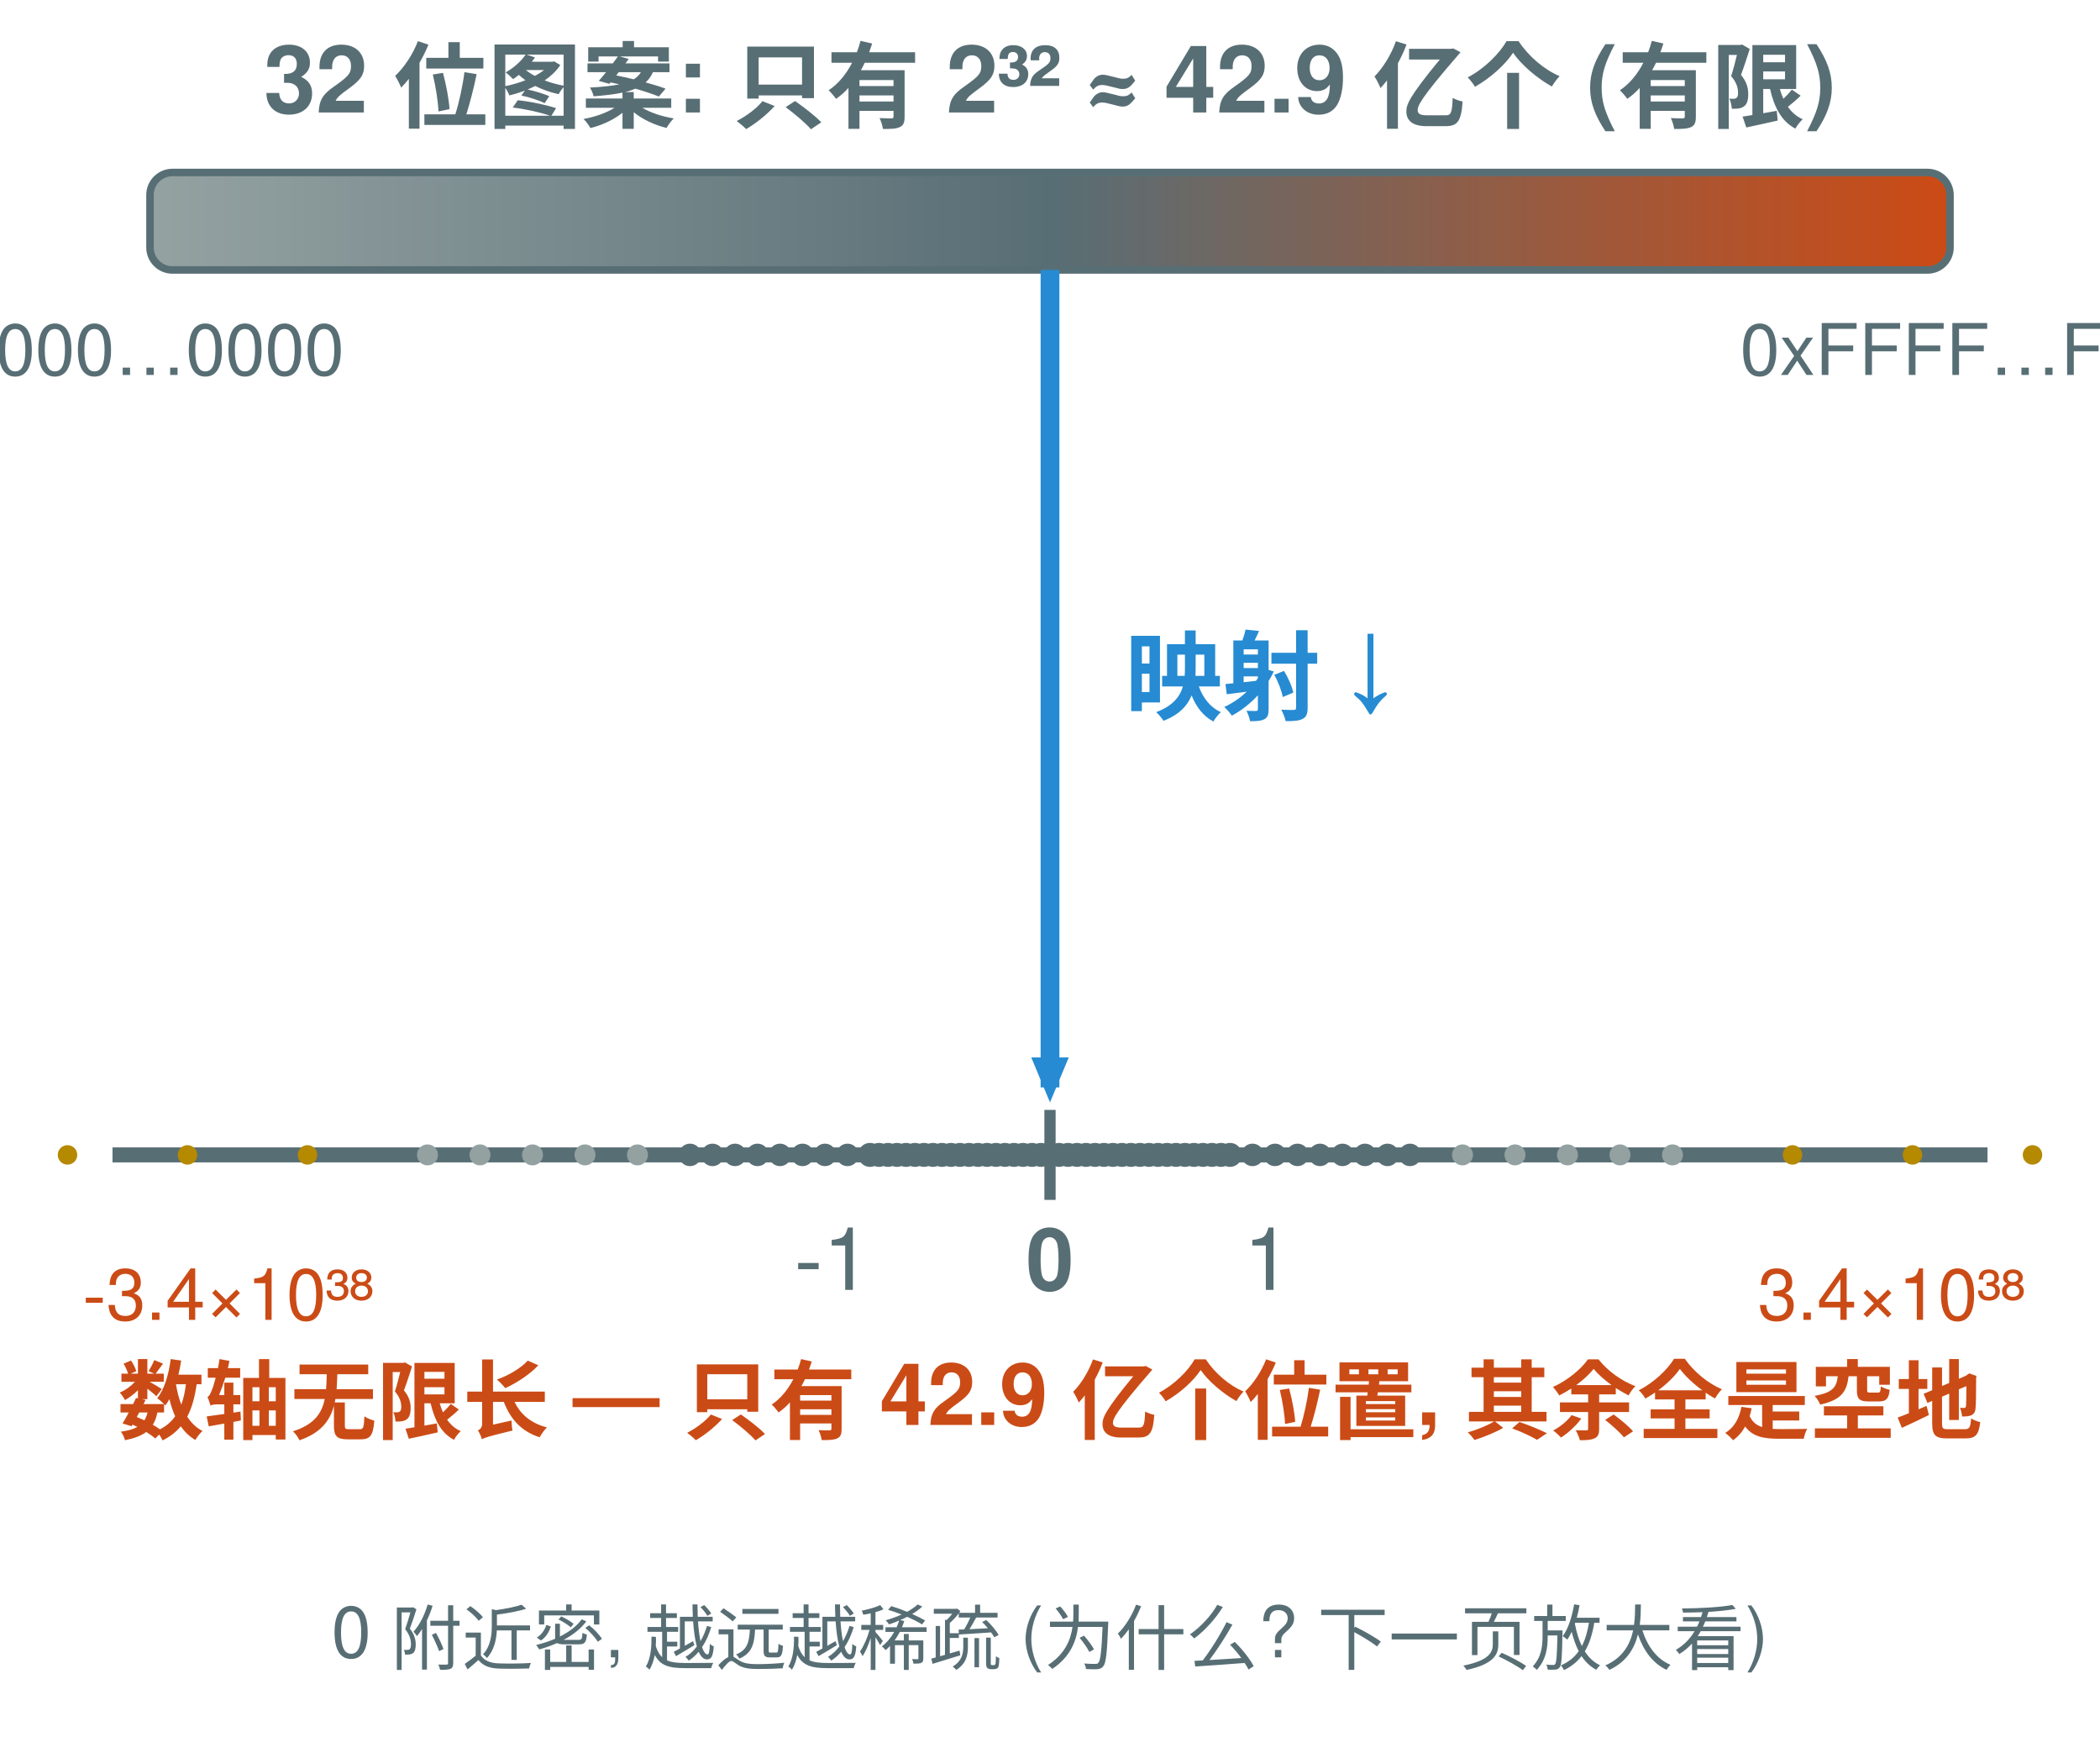
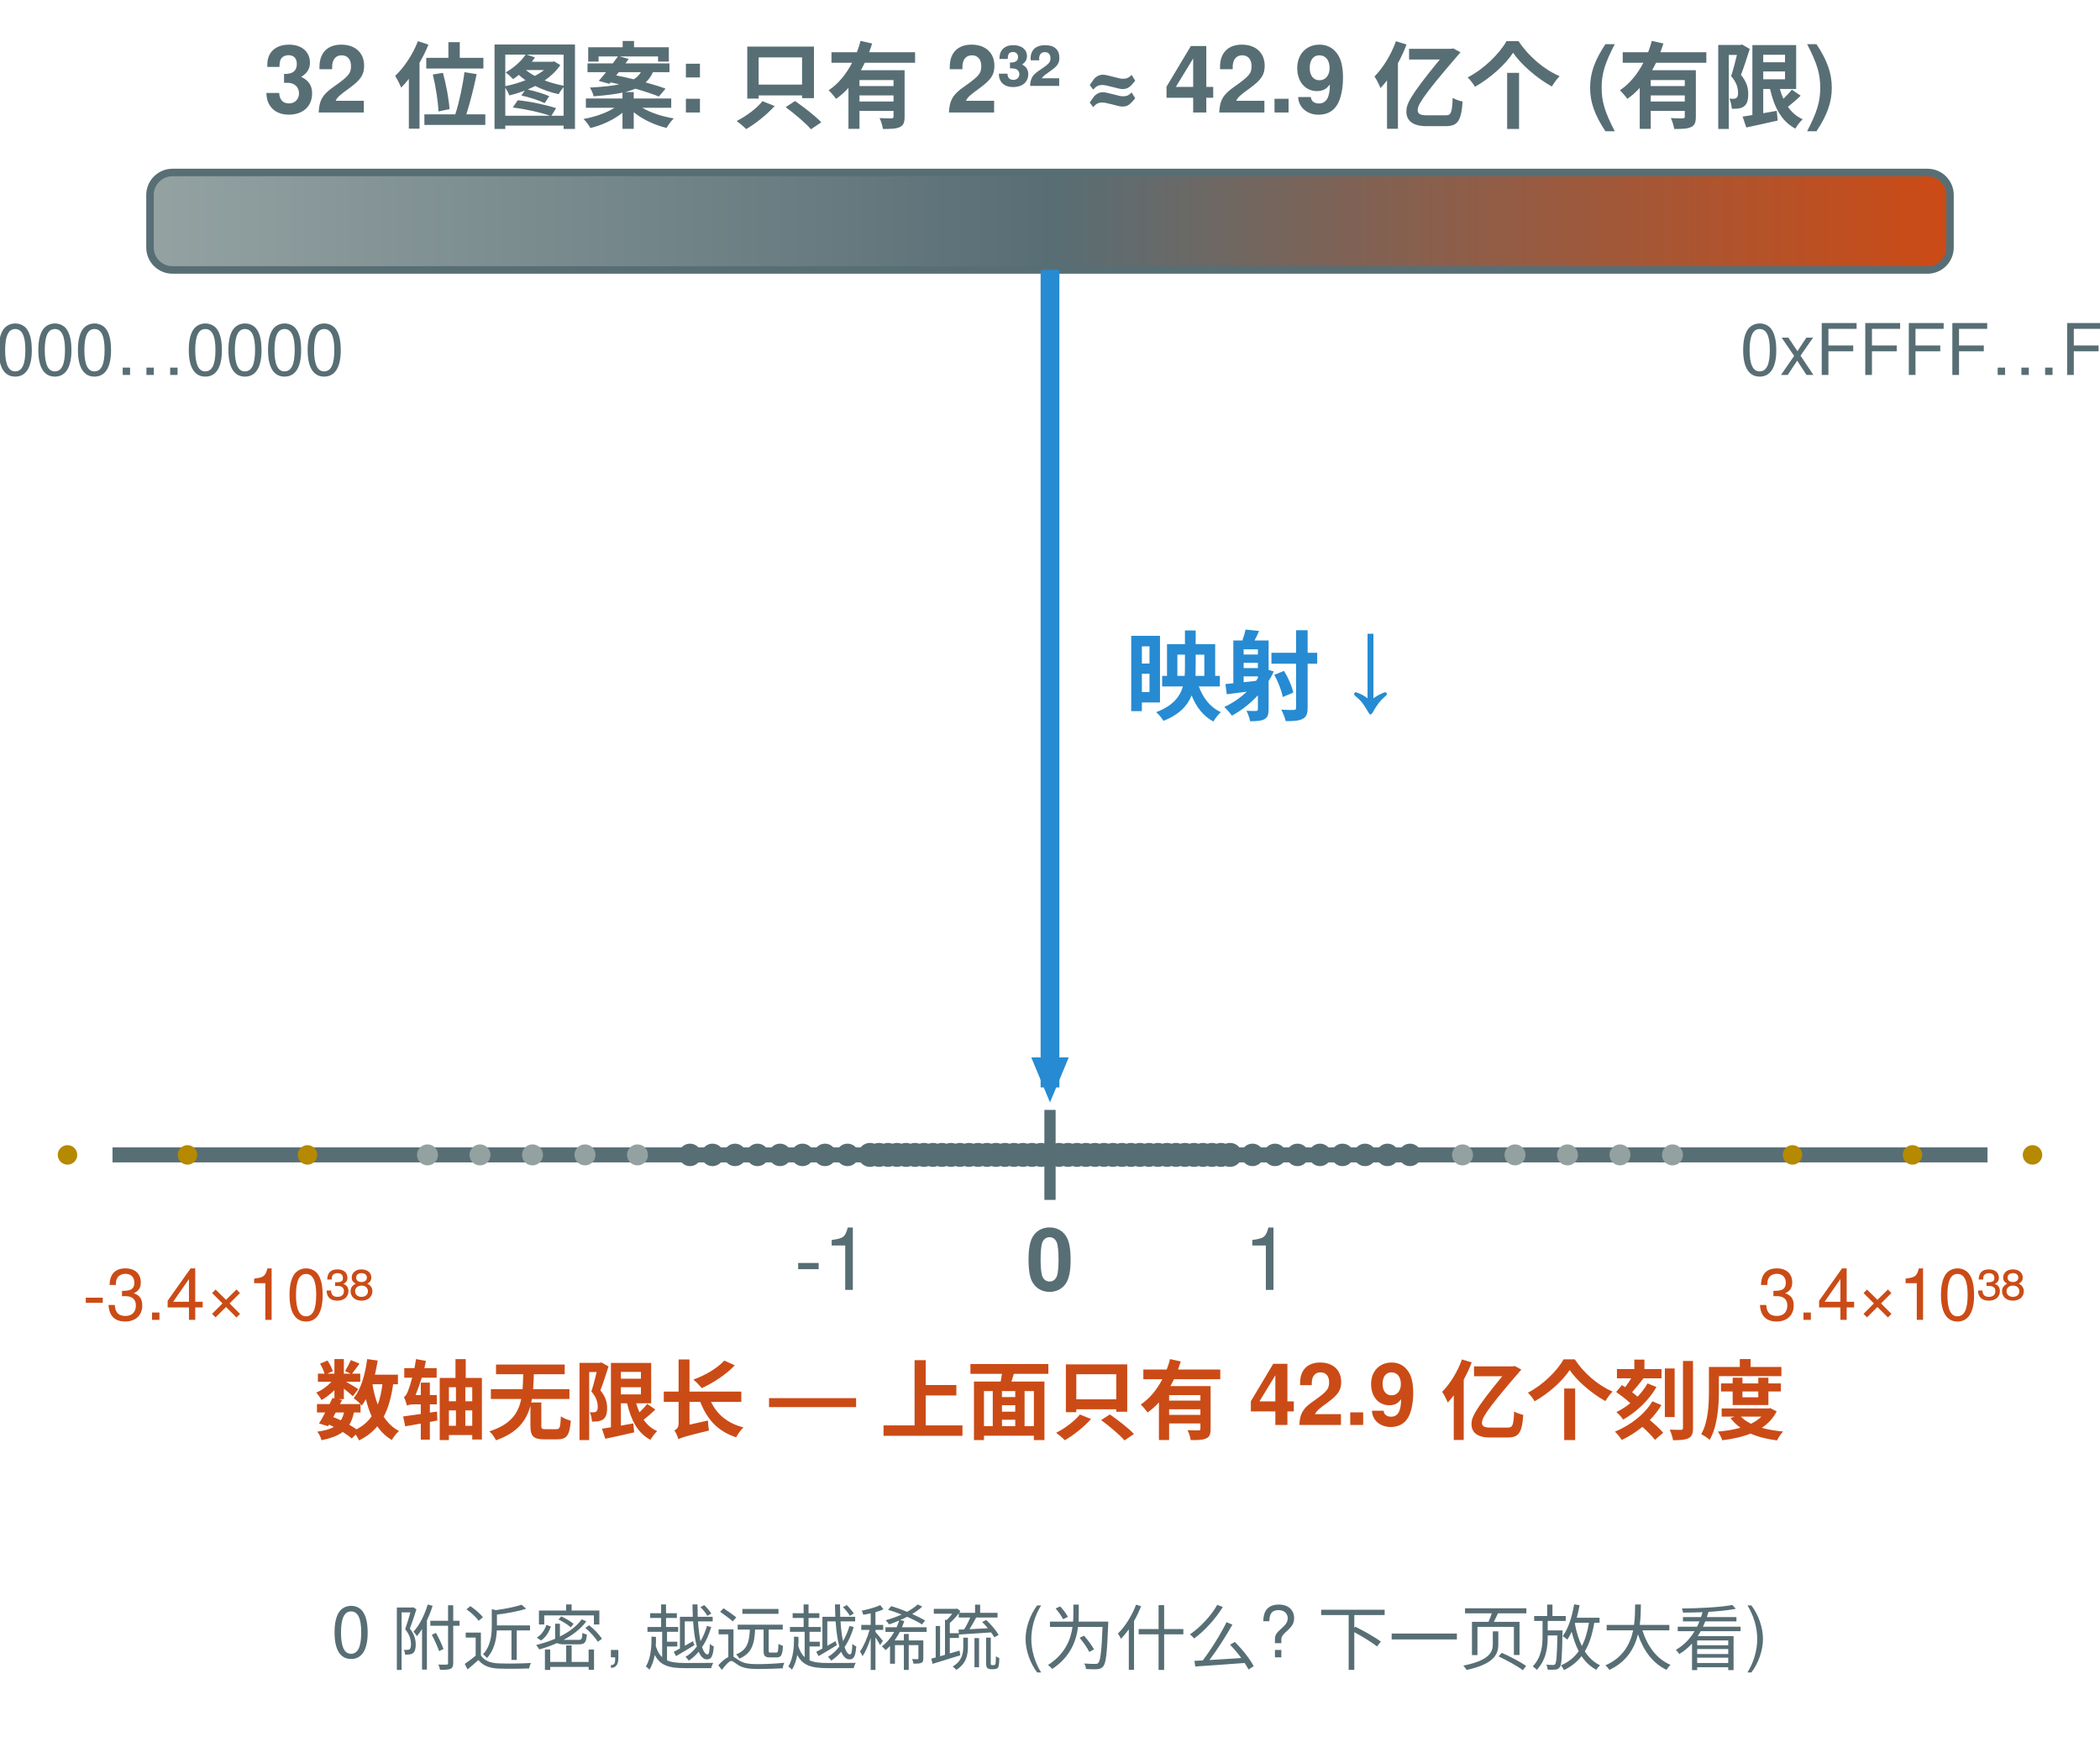
<svg xmlns="http://www.w3.org/2000/svg" viewBox="0 0 560 470" font-family="Helvetica, Arial, sans-serif">
  <text x="280" y="30" fill="#586e75" font-size="25" text-anchor="middle" font-weight="bold">32 位图案: 只有 2³² ≈ 42.9 亿个 (有限)</text>
  <defs>
    <linearGradient id="pat" x1="0" y1="0" x2="1" y2="0">
      <stop offset="0" stop-color="#93a1a1" />
      <stop offset="0.5" stop-color="#586e75" />
      <stop offset="1" stop-color="#cb4b16" />
    </linearGradient>
    <marker id="arr" markerWidth="12" markerHeight="12" refX="8" refY="5" orient="auto" markerUnits="userSpaceOnUse">
      <path d="M 0 0 L 12 5 L 0 10 Z" fill="#268bd2" />
    </marker>
  </defs>
  <rect x="40" y="46" width="480" height="26" rx="6" fill="url(#pat)" stroke="#586e75" stroke-width="2" />
  <text x="30" y="100" fill="#586e75" font-size="19" text-anchor="middle">0x0000…0000</text>
  <text x="530" y="100" fill="#586e75" font-size="19" text-anchor="middle">0xFFFF…FFFF</text>
  <line x1="280" y1="72" x2="280" y2="290" stroke="#268bd2" stroke-width="5" marker-end="url(#arr)" />
  <text x="300" y="190" fill="#268bd2" font-size="26" font-weight="bold">映射 ↓</text>
  <line x1="30" y1="308" x2="530" y2="308" stroke="#586e75" stroke-width="4" />
  <line x1="280" y1="296" x2="280" y2="320" stroke="#586e75" stroke-width="3" />
  <text x="280" y="344" fill="#586e75" font-size="23" text-anchor="middle" font-weight="bold">0</text>
  <text x="338" y="344" fill="#586e75" font-size="23" text-anchor="middle">1</text>
  <text x="222" y="344" fill="#586e75" font-size="23" text-anchor="middle">-1</text>
  <text x="22" y="352" fill="#cb4b16" font-size="19" text-anchor="start">-3.4×10³⁸</text>
  <text x="540" y="352" fill="#cb4b16" font-size="19" text-anchor="end">3.4×10³⁸</text>
  <circle cx="282.4" cy="308" r="3.2" fill="#586e75" />
  <circle cx="277.6" cy="308" r="3.2" fill="#586e75" />
  <circle cx="284.8" cy="308" r="3.2" fill="#586e75" />
  <circle cx="275.2" cy="308" r="3.2" fill="#586e75" />
  <circle cx="287.2" cy="308" r="3.2" fill="#586e75" />
  <circle cx="272.8" cy="308" r="3.2" fill="#586e75" />
  <circle cx="289.6" cy="308" r="3.2" fill="#586e75" />
  <circle cx="270.4" cy="308" r="3.2" fill="#586e75" />
  <circle cx="292.0" cy="308" r="3.2" fill="#586e75" />
  <circle cx="268.0" cy="308" r="3.2" fill="#586e75" />
  <circle cx="294.4" cy="308" r="3.2" fill="#586e75" />
  <circle cx="265.6" cy="308" r="3.2" fill="#586e75" />
  <circle cx="296.8" cy="308" r="3.2" fill="#586e75" />
  <circle cx="263.2" cy="308" r="3.2" fill="#586e75" />
  <circle cx="299.2" cy="308" r="3.2" fill="#586e75" />
  <circle cx="260.8" cy="308" r="3.2" fill="#586e75" />
  <circle cx="301.6" cy="308" r="3.2" fill="#586e75" />
  <circle cx="258.4" cy="308" r="3.2" fill="#586e75" />
  <circle cx="304.0" cy="308" r="3.2" fill="#586e75" />
  <circle cx="256.0" cy="308" r="3.2" fill="#586e75" />
  <circle cx="306.4" cy="308" r="3.2" fill="#586e75" />
  <circle cx="253.6" cy="308" r="3.2" fill="#586e75" />
  <circle cx="308.8" cy="308" r="3.2" fill="#586e75" />
  <circle cx="251.2" cy="308" r="3.2" fill="#586e75" />
  <circle cx="311.2" cy="308" r="3.2" fill="#586e75" />
  <circle cx="248.8" cy="308" r="3.2" fill="#586e75" />
  <circle cx="313.6" cy="308" r="3.2" fill="#586e75" />
  <circle cx="246.4" cy="308" r="3.2" fill="#586e75" />
  <circle cx="316.0" cy="308" r="3.2" fill="#586e75" />
  <circle cx="244.0" cy="308" r="3.2" fill="#586e75" />
  <circle cx="318.4" cy="308" r="3.2" fill="#586e75" />
  <circle cx="241.6" cy="308" r="3.2" fill="#586e75" />
  <circle cx="320.8" cy="308" r="3.2" fill="#586e75" />
  <circle cx="239.2" cy="308" r="3.2" fill="#586e75" />
  <circle cx="323.2" cy="308" r="3.2" fill="#586e75" />
  <circle cx="236.8" cy="308" r="3.2" fill="#586e75" />
  <circle cx="325.6" cy="308" r="3.2" fill="#586e75" />
  <circle cx="234.4" cy="308" r="3.2" fill="#586e75" />
  <circle cx="328.0" cy="308" r="3.2" fill="#586e75" />
  <circle cx="232.0" cy="308" r="3.2" fill="#586e75" />
  <circle cx="334.0" cy="308" r="3.0" fill="#586e75" />
  <circle cx="226.0" cy="308" r="3.0" fill="#586e75" />
  <circle cx="340.0" cy="308" r="3.0" fill="#586e75" />
  <circle cx="220.0" cy="308" r="3.0" fill="#586e75" />
  <circle cx="346.0" cy="308" r="3.0" fill="#586e75" />
  <circle cx="214.0" cy="308" r="3.0" fill="#586e75" />
  <circle cx="352.0" cy="308" r="3.0" fill="#586e75" />
  <circle cx="208.0" cy="308" r="3.0" fill="#586e75" />
  <circle cx="358.0" cy="308" r="3.0" fill="#586e75" />
  <circle cx="202.0" cy="308" r="3.0" fill="#586e75" />
  <circle cx="364.0" cy="308" r="3.0" fill="#586e75" />
  <circle cx="196.0" cy="308" r="3.0" fill="#586e75" />
  <circle cx="370.0" cy="308" r="3.0" fill="#586e75" />
  <circle cx="190.0" cy="308" r="3.0" fill="#586e75" />
  <circle cx="376.0" cy="308" r="3.0" fill="#586e75" />
  <circle cx="184.0" cy="308" r="3.0" fill="#586e75" />
  <circle cx="390.0" cy="308" r="2.8" fill="#93a1a1" />
  <circle cx="170.0" cy="308" r="2.8" fill="#93a1a1" />
  <circle cx="404.0" cy="308" r="2.8" fill="#93a1a1" />
  <circle cx="156.0" cy="308" r="2.8" fill="#93a1a1" />
  <circle cx="418.0" cy="308" r="2.8" fill="#93a1a1" />
  <circle cx="142.0" cy="308" r="2.8" fill="#93a1a1" />
  <circle cx="432.0" cy="308" r="2.8" fill="#93a1a1" />
  <circle cx="128.0" cy="308" r="2.8" fill="#93a1a1" />
  <circle cx="446.0" cy="308" r="2.8" fill="#93a1a1" />
  <circle cx="114.0" cy="308" r="2.8" fill="#93a1a1" />
  <circle cx="478.0" cy="308" r="2.6" fill="#b58900" />
  <circle cx="82.0" cy="308" r="2.6" fill="#b58900" />
  <circle cx="510.0" cy="308" r="2.6" fill="#b58900" />
  <circle cx="50.0" cy="308" r="2.6" fill="#b58900" />
  <circle cx="542.0" cy="308" r="2.6" fill="#b58900" />
  <circle cx="18.0" cy="308" r="2.6" fill="#b58900" />
  <circle cx="574.0" cy="308" r="2.6" fill="#b58900" />
  <circle cx="-14.0" cy="308" r="2.6" fill="#b58900" />
  <circle cx="644.0" cy="308" r="2.4" fill="#cb4b16" />
  <circle cx="-84.0" cy="308" r="2.4" fill="#cb4b16" />
  <circle cx="714.0" cy="308" r="2.4" fill="#cb4b16" />
  <circle cx="-154.0" cy="308" r="2.4" fill="#cb4b16" />
  <circle cx="784.0" cy="308" r="2.4" fill="#cb4b16" />
  <circle cx="-224.0" cy="308" r="2.4" fill="#cb4b16" />
-   <text x="280" y="382" fill="#cb4b16" font-size="23" text-anchor="middle" font-weight="bold">数轴无限长 — 只有 42.9 亿个位置, 其余全是空地</text>
+   <text x="280" y="382" fill="#cb4b16" font-size="23" text-anchor="middle" font-weight="bold">数轴无限长 — 上面只有 42.9 亿个刻度</text>
  <text x="280" y="442" fill="#586e75" font-size="19" text-anchor="middle">0 附近密, 越远越稀疏 (为什么? 下一页放大看)</text>
</svg>
